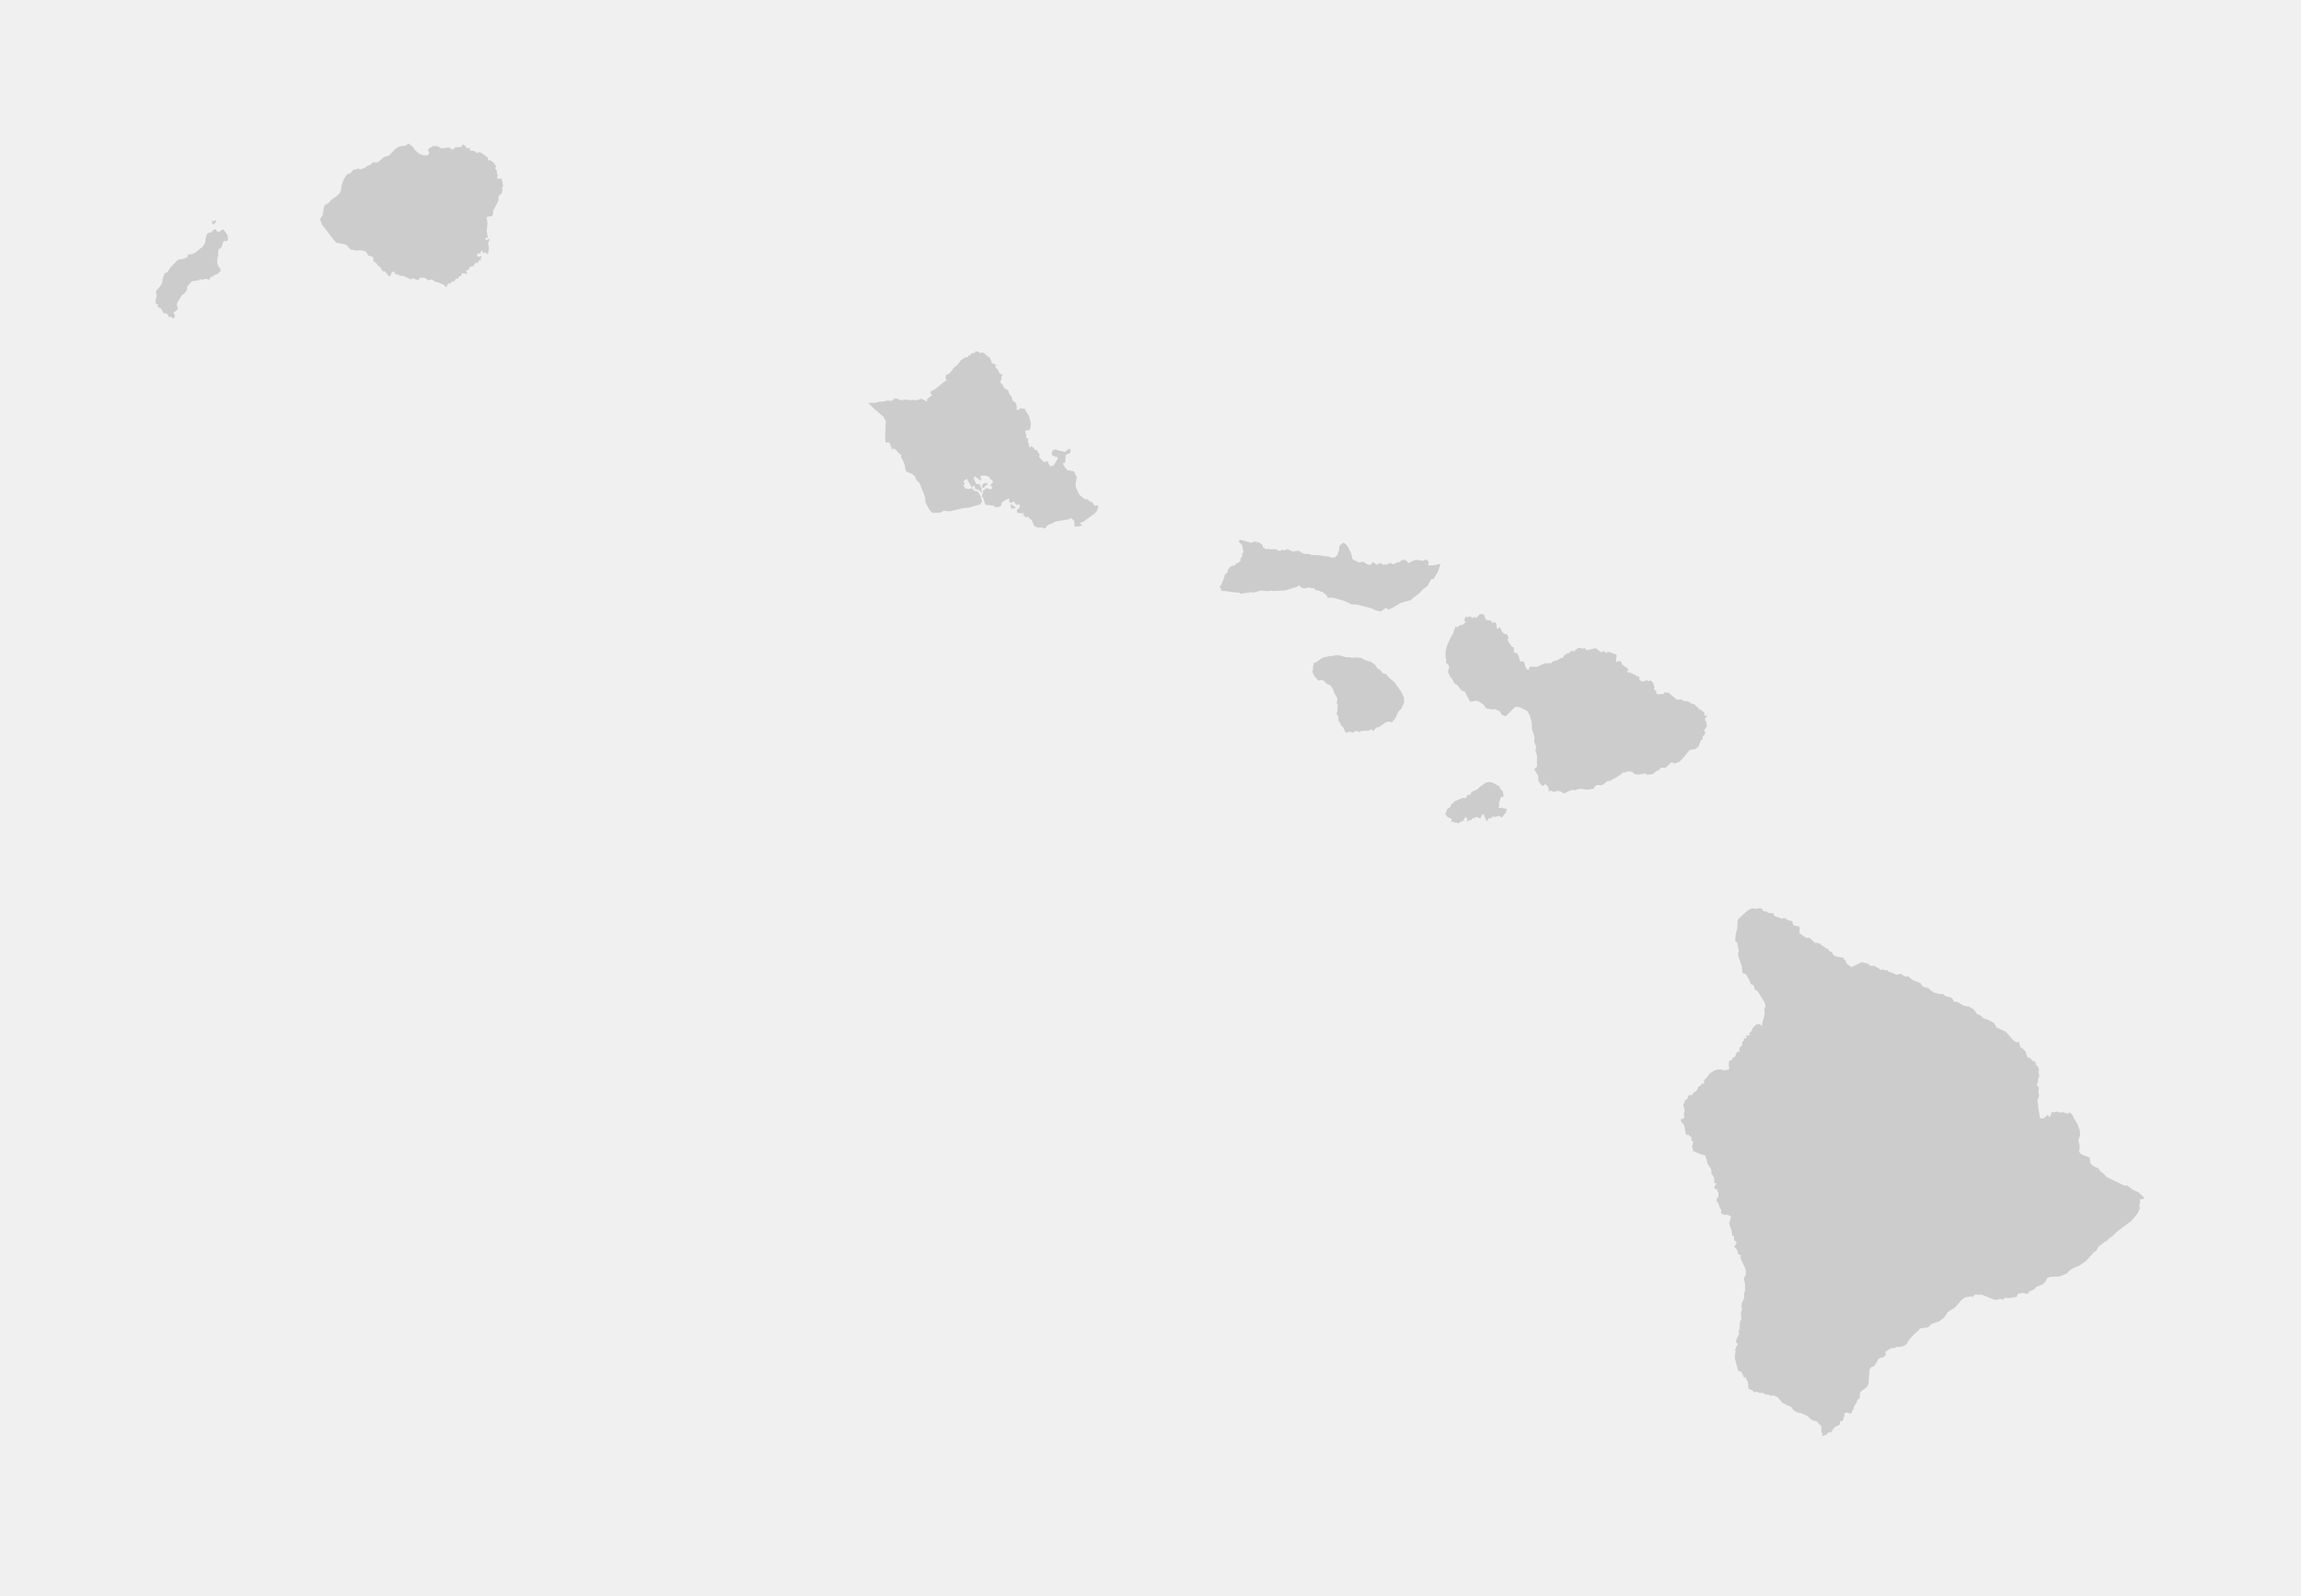
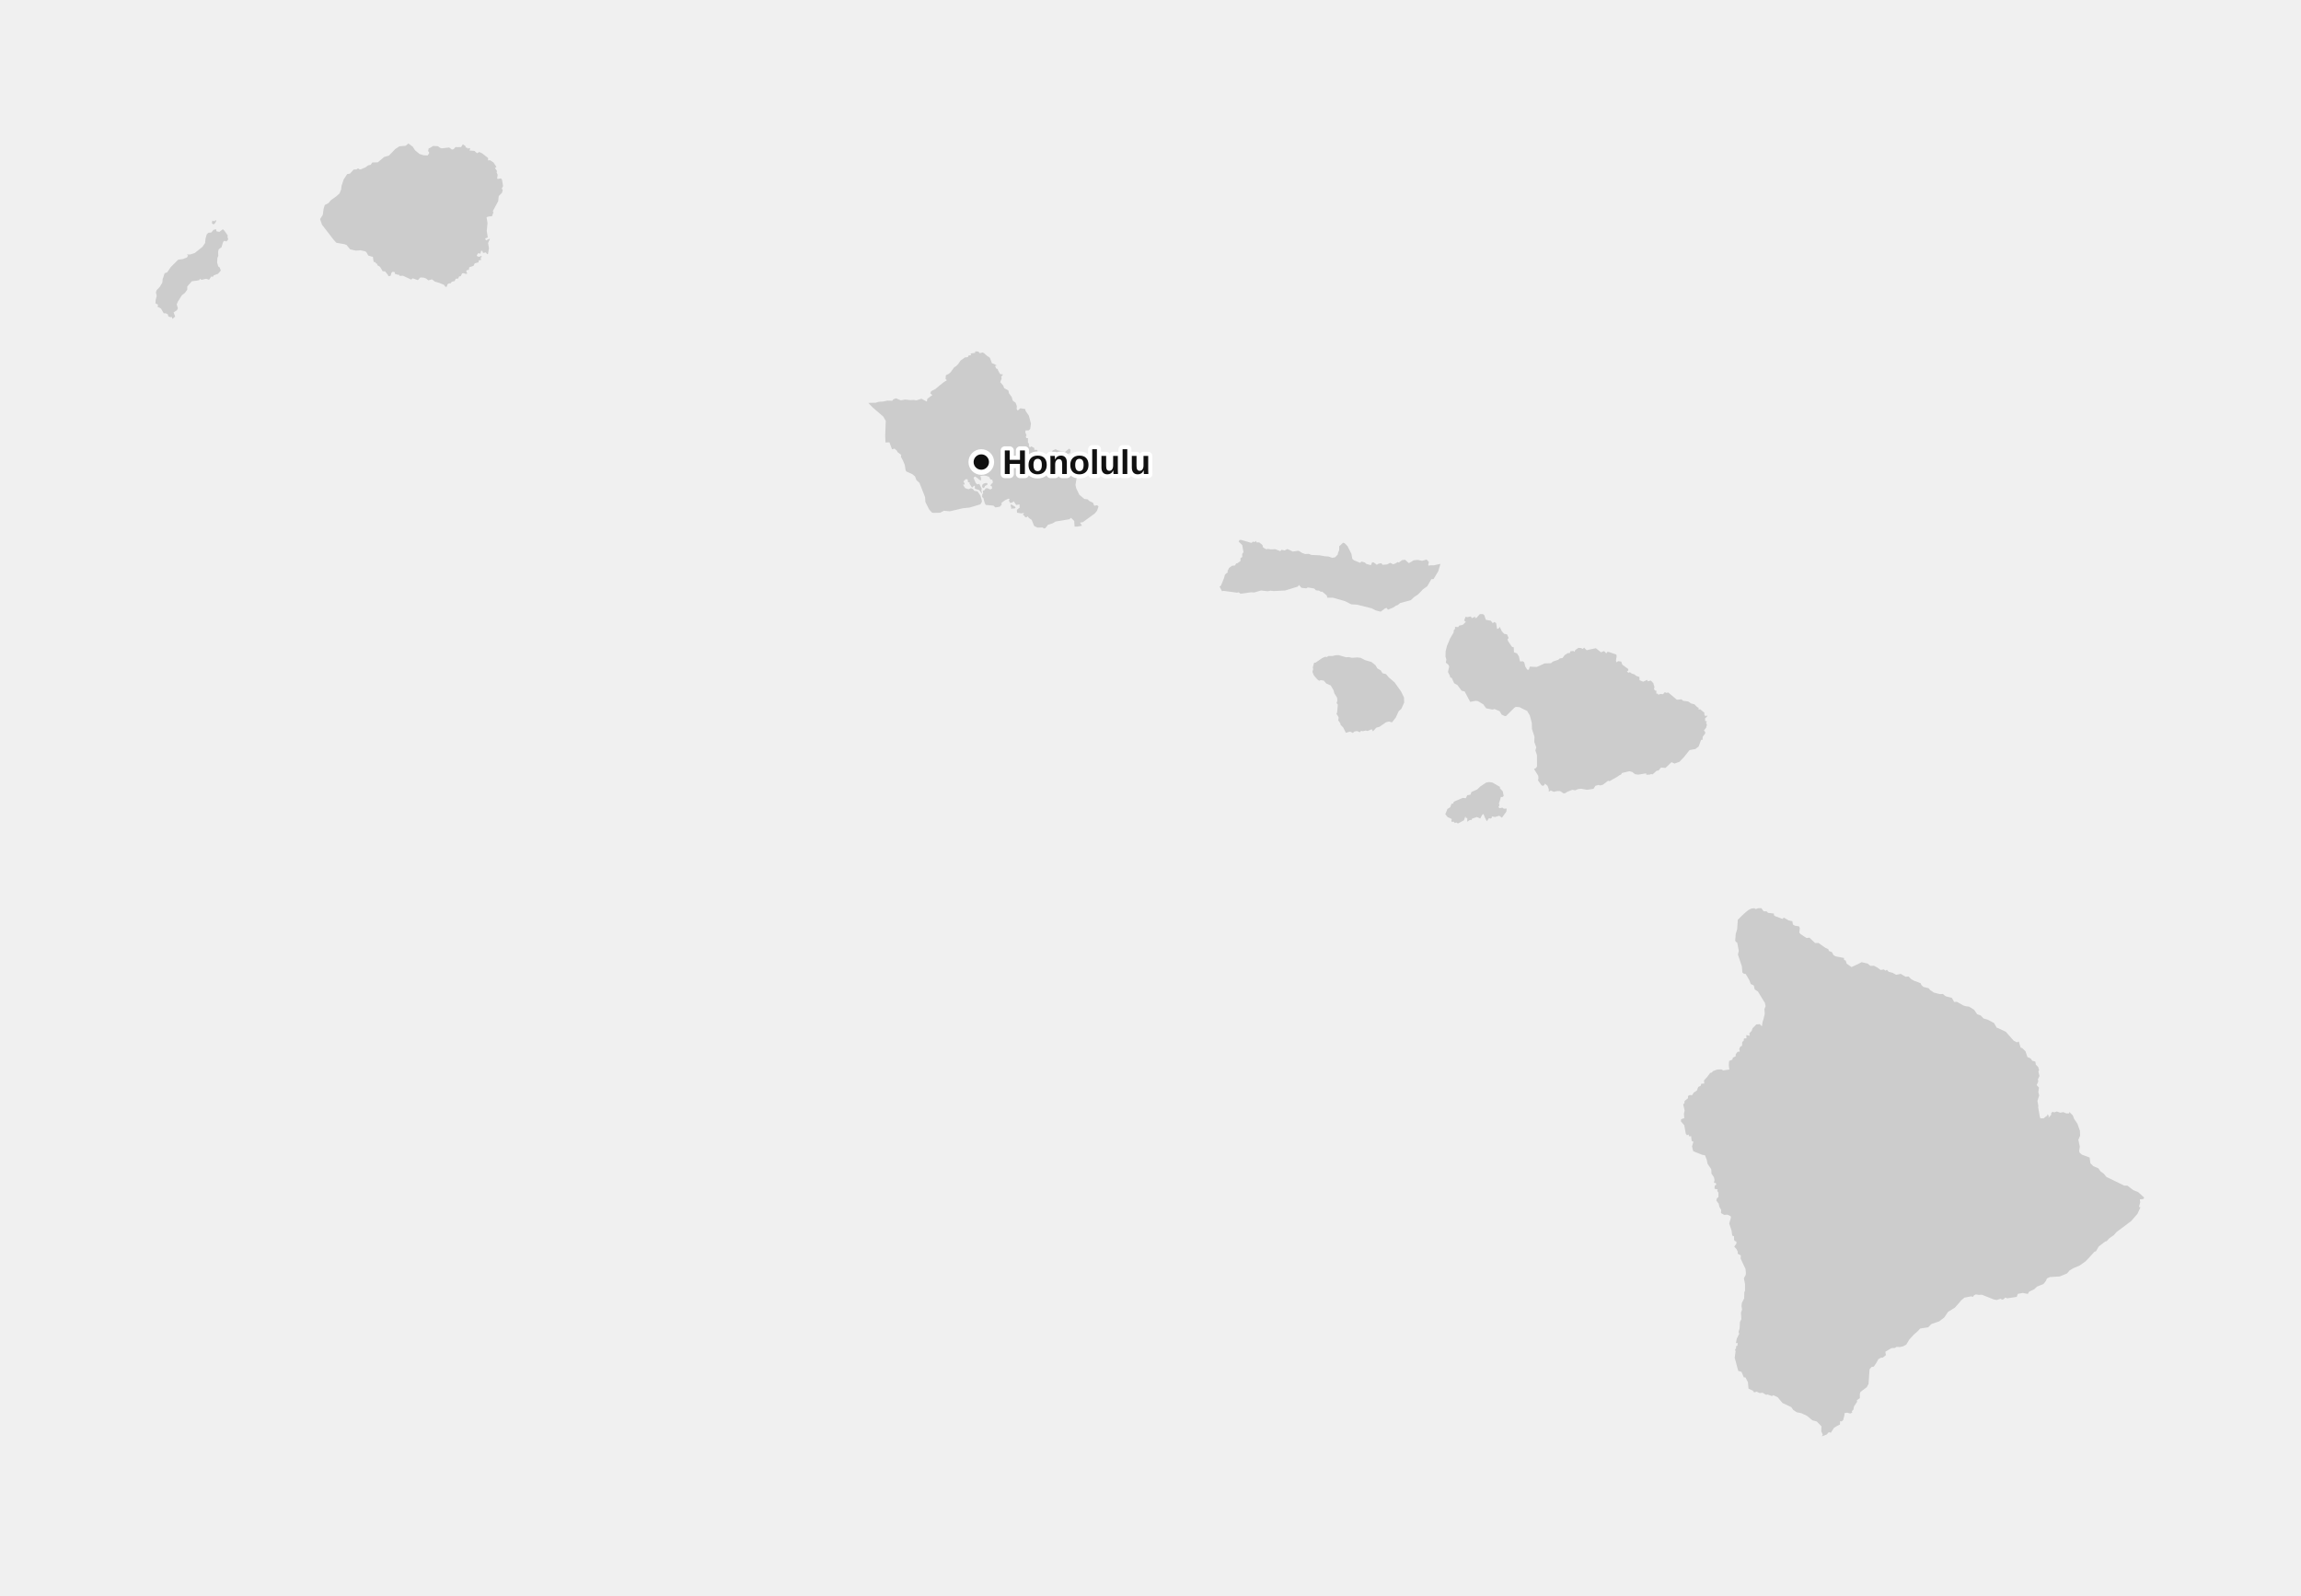
- <svg xmlns="http://www.w3.org/2000/svg" version="1.1" width="1615.63" height="1120.23" id="svg21">
+ <svg xmlns="http://www.w3.org/2000/svg" viewBox="0 0 1615.6 1120.2" version="1.1" width="1615.63" height="1120.23" id="svg21">
  <defs id="defs25" />
  <g id="g4497">
    <path id="Hawaii" d="m 1236.741,637.647 1.504,2.146 2.244,0.123 0.888,1.011 4.118,0.469 v 1.134 l 0.617,0.518 0.37,0.247 5.006,1.874 0.986,-0.888 3.502,1.998 2.491,0.493 0.395,2.392 0.493,0.247 0.863,0.518 3.009,0.493 0.493,1.381 -0.37,3.009 0.888,1.011 2.614,1.751 1.628,1.011 1.998,-0.271 3.896,3.773 2.491,-0.025 1.874,1.381 2.861,1.998 2.146,1.011 0.37,1.258 2.121,0.74 1.134,2.146 1.381,0.863 5.869,1.11 0.247,1.529 0.986,0.247 0.764,2.244 1.751,1.258 1.628,1.134 4.735,-2.17 2.368,-1.258 4.242,0.986 1.998,1.628 2.392,-0.123 2.367,1.258 2.367,1.751 0.493,-0.123 1.751,-0.271 1.134,0.888 0.986,-0.641 1.258,1.381 2.737,0.74 2.515,1.381 3.231,-0.641 3.379,1.998 2.121,-0.148 1.751,1.776 2.146,1.233 2.861,1.011 0.764,0.37 0.863,0.247 0.641,1.381 1.356,1.258 3.748,0.986 1.258,1.504 0.493,0.247 0.641,0.37 1.134,0.888 4.365,1.11 2.121,-0.123 1.381,1.233 0.123,0.123 0.863,0.395 3.872,0.986 1.652,2.885 1.85,-0.148 4.636,2.639 1.751,0.493 0.617,0.123 1.504,0.123 3.625,2.244 2.146,3.132 2.491,0.863 2.022,2.145 2.737,0.74 4.513,2.367 1.998,3.379 0.888,0.247 5.499,2.614 5.524,6.264 2.367,1.134 1.134,-0.641 1.381,4.39 1.011,0.247 2.367,2.269 1.258,3.773 v 0.247 l 2.269,0.986 1.233,1.628 2.146,0.617 0.37,2.146 1.628,1.628 0.641,2.269 -0.493,0.986 0.764,3.033 -1.11,2.392 0.247,1.381 v 0.123 l -1.11,2.515 1.628,1.751 -0.469,3.157 0.617,2.367 -1.233,3.798 0.641,3.625 -0.123,1.011 1.159,6.535 0.395,1.134 2.244,-0.025 2.491,-1.899 0.37,-0.986 0.74,1.11 -0.123,1.381 1.874,-2.146 v -1.134 l 0.986,-0.986 1.011,0.493 1.998,-0.641 2.244,0.863 2.244,-0.395 2.121,0.888 1.998,-0.025 0.123,-1.011 2.392,2.392 1.011,2.515 2.269,3.379 1.751,4.883 0.148,3.526 -1.233,2.885 1.011,4.784 -0.469,3.132 0.37,1.134 1.628,1.381 5.376,1.998 0.148,1.233 0.37,2.762 2.022,2.022 3.625,1.603 1.504,2.121 2.269,1.628 1.874,2.269 12.528,6.091 2.121,-0.025 4.143,3.132 3.502,1.48 4.266,3.872 -0.863,1.011 -2.244,0.148 0.247,2.121 -0.863,3.157 1.011,0.37 -2.096,4.538 -4.365,5.055 -10.456,7.842 -1.726,2.022 -3.378,2.392 -1.726,1.899 -1.011,0.247 -4.488,3.428 -1.973,3.379 -1.134,0.395 -3.847,4.291 -2.491,2.515 -4.118,2.91 -4.242,1.776 -2.614,1.529 -1.85,2.145 -5.129,2.145 -7.004,0.419 -1.998,1.011 -0.74,1.776 -1.726,2.121 -4.513,1.8 -1.973,1.874 -3.502,1.652 -0.986,1.628 -3.502,-0.715 -3.502,0.641 -0.74,2.121 -6.757,1.036 -1.258,-0.617 -1.233,1.258 -1.134,0.247 -0.987,-0.617 -2.639,0.888 -2.121,-0.37 -8.385,-3.354 -2.244,0.148 -2.022,-0.37 -1.356,0.764 -0.617,0.986 -1.381,-0.37 -4.612,0.912 -2.392,2.022 -1.11,1.381 -3.231,3.65 -4.735,2.91 -2.737,4.02 -3.502,2.663 -5.499,1.899 -2.244,2.269 -5.623,0.888 -1.998,2.145 -2.491,2.145 -3.107,3.403 -2.121,3.526 -2.244,1.258 -2.244,0.518 -2.367,-0.123 -1.258,0.764 -2.368,0.123 -4.266,2.54 0.395,2.367 -2.244,1.776 h -1.134 l -1.874,1.011 -1.356,2.515 -1.874,2.762 -1.628,0.271 -1.356,1.628 -0.715,10.308 -1.258,2.244 -4.365,3.28 -0.493,1.504 v 2.91 l -2.121,1.504 0.247,1.011 -2.219,3.255 -0.37,2.145 -1.134,1.258 0.247,0.986 -1.356,0.641 -2.146,-0.617 -1.998,0.395 0.123,0.986 -0.986,3.896 -1.11,0.888 -1.011,-0.247 -0.123,2.367 -1.998,1.011 -2.244,1.406 -2.121,3.378 -1.504,-0.37 -1.48,1.652 -3.379,1.258 0.617,-1.258 -1.011,-2.269 0.123,-3.502 -3.255,-3.378 -3.132,-0.863 -3.773,-3.132 -3.995,-1.874 -3.132,-0.617 -2.515,-1.628 -1.381,-1.998 -6.141,-2.861 -3.378,-4.02 -3.132,-1.504 -0.987,0.641 -2.885,-1.11 -1.134,0.247 -2.491,-1.504 -2.022,0.247 -2.121,-0.986 -1.751,0.518 -0.986,-1.258 -3.009,-1.381 -0.395,-4.513 -1.751,-3.379 h -1.134 l -1.628,-3.896 -2.269,-0.617 -2.515,-9.272 0.617,-4.538 -0.37,-1.134 0.74,-1.11 v -1.258 l 0.986,-0.518 v -1.998 l -1.134,0.37 0.617,-3.255 1.751,-3.403 -0.493,-1.258 0.74,-2.392 0.247,-4.636 0.986,-2.022 -0.271,-4.513 0.764,-2.146 -0.395,-2.491 0.247,-2.145 1.628,-3.255 0.099,-4.291 0.493,-0.986 v -4.908 l -0.641,-3.009 -0.123,-1.011 1.258,-2.269 0.123,-1.381 -0.271,-2.762 -3.403,-7.275 0.123,-2.244 -2.244,-1.258 0.123,-1.258 -0.888,-1.874 -1.628,-1.776 1.628,-2.367 -0.247,-1.381 -1.011,-0.123 -0.493,-1.134 -0.025,-2.269 -1.233,-0.493 -0.518,-3.65 -1.628,-4.883 1.233,-4.168 -0.247,-0.986 -2.269,-1.011 -2.244,0.148 -2.244,-1.258 0.123,-2.269 -1.258,-2.121 -0.518,-2.269 -1.628,-2.121 0.37,-1.529 1.134,-0.986 v -3.033 l -0.888,-1.258 0.37,-0.986 -2.244,-0.493 0.123,-2.146 1.11,-0.764 -0.37,-1.134 -1.258,-0.123 0.37,-1.998 -0.37,-1.899 -1.751,-2.614 -0.148,-3.033 -2.614,-3.872 -0.518,-2.639 -1.258,-3.28 -1.998,-0.37 -6.264,-2.491 -0.863,-3.403 0.986,-3.255 -1.258,-0.617 -0.37,-3.403 -1.134,0.37 -0.74,-1.504 -1.011,0.641 -0.888,-1.258 -1.011,-5.771 -2.368,-2.762 0.123,-1.504 2.244,-0.764 -0.247,-3.009 0.493,-2.392 -1.011,-4.291 0.863,-0.74 0.123,-1.628 2.368,-1.899 v -1.504 l 1.11,-0.764 1.751,0.123 1.134,-1.776 2.244,-1.504 0.986,-2.515 1.751,-0.888 0.37,-1.381 2.121,-0.123 -0.247,-2.145 2.491,-2.762 1.85,-2.515 1.011,-0.271 1.233,-1.134 2.737,-1.011 3.132,-0.123 0.986,0.74 4.39,-0.641 -0.395,-3.132 0.247,-2.885 2.244,-0.888 0.37,-1.381 1.998,-1.036 v -1.381 l 1.356,-1.751 1.504,-0.123 -0.37,-1.899 0.74,-1.628 1.233,-0.518 0.123,-2.762 1.011,-0.764 0.222,-1.628 1.751,-0.123 -0.123,-2.269 2.368,0.493 -0.247,-1.751 1.628,-1.652 0.617,-1.874 2.614,-2.663 2.491,-0.247 1.381,1.504 0.123,-0.123 0.37,-2.515 0.74,-2.515 0.863,-3.526 -0.148,-2.392 -0.123,-0.888 0.863,-2.145 -0.493,-2.367 -0.764,-1.134 -2.491,-4.143 -1.628,-2.639 -2.269,-1.504 -0.617,-2.762 -2.121,-1.011 -1.134,-2.885 -2.515,-4.266 h -1.11 l -1.134,-0.888 -0.395,-4.39 -2.762,-8.286 0.617,-2.54 -1.134,-5.894 -1.011,-0.493 -0.37,-1.011 0.37,-4.538 0.986,-3.28 0.469,-6.658 4.118,-4.044 3.107,-2.639 2.244,-1.159 2.121,-0.247 0.986,0.617 1.751,-0.617 z" style="fill:#cccccc;fill-opacity:1;stroke:none;stroke-width:2.219;stroke-linejoin:round" />
    <path style="fill:#cccccc;fill-opacity:1;stroke:none;stroke-width:2.219;stroke-linejoin:round" d="m 684.683,246.699 v 1.011 l -3.229,0.493 0.493,1.011 -1.998,0.493 -0.37,1.01 -2.121,0.247 -3.108,2.27 -1.48,2.27 -1.505,1.503 -1.503,1.011 -2.368,3.281 -1.48,1.256 -1.875,0.888 -0.247,2.639 0.986,0.888 -2.121,1.256 -3.478,2.788 -2.489,2.121 -2.984,1.528 -0.642,1.381 1.505,1.381 -1.381,0.888 -2.245,1.774 -0.247,1.875 -3.847,-2.023 -3.476,1.135 -1.998,-0.272 -2.245,0.123 -1.233,-0.123 -2.245,-0.27 -3.354,0.516 -3.229,-1.405 -1.973,0.74 -0.765,1.011 -3.354,-0.123 -2.861,0.617 -3.354,0.247 -1.996,0.64 -5.229,0.1 3.231,3.304 7.323,6.314 1.726,3.033 -0.393,10.604 0.222,4.537 2.738,-0.098 1.85,4.907 1.749,-0.493 1.603,1.406 0.493,1.011 2.614,2.021 -0.247,1.258 0.863,1.628 0.493,0.888 1.356,3.156 0.617,3.797 0.493,0.888 4.242,1.9 1.356,1.133 0.493,0.395 0.986,2.639 2.121,1.898 3.946,9.988 0.247,3.528 2.713,5.302 1.996,2.146 0.986,0.123 4.612,-0.1 2.738,-1.379 4.117,0.37 9.076,-2.121 4.734,-0.493 7.597,-2.245 1.11,-1.776 -0.123,-1.133 -0.863,-3.158 -2.096,-3.033 -2.245,-0.395 -0.986,-1.258 -1.381,-0.617 -1.726,0.74 -2.368,-0.765 -1.503,-2.391 1.256,-0.247 -0.247,-0.888 -0.617,-0.888 0.247,-0.642 1.356,-1.258 1.258,0.148 0.247,1.875 1.356,0.518 -0.37,0.493 1.875,2.909 1.356,-1.258 h 0.617 v 2.023 l 3.108,1.011 1.628,2.144 0.37,-0.123 -0.617,-1.749 0.37,-1.135 -1.726,-3.551 -1.505,0.37 -1.11,-1.135 -1.48,-3.528 1.11,-0.886 1.998,1.405 0.617,0.617 1.48,0.888 0.123,-1.628 -0.493,-1.651 2.119,-0.247 1.875,0.123 2.096,0.763 1.011,1.776 1.233,0.247 0.493,1.9 -1.381,1.379 -0.37,1.011 1.011,0.395 0.123,1.505 -1.258,0.617 -1.998,-0.888 -1.233,0.123 -0.863,1.283 -1.01,0.37 -0.123,0.493 0.247,1.405 -0.617,0.493 -0.148,2.023 0.888,0.765 0.863,3.156 0.74,1.628 5.474,0.518 1.356,1.258 3.108,-0.493 1.258,-1.381 v -1.381 l 2.368,-1.776 2.489,-1.135 0.865,0.272 -0.123,0.123 -0.495,0.863 0.742,1.653 h 1.256 l 1.48,-1.011 1.628,2.541 2.368,-0.37 0.098,2.268 -1.973,1.505 0.123,2.023 2.984,0.493 1.973,-0.37 -0.863,1.379 0.986,0.518 0.493,1.011 1.011,0.247 0.986,-0.74 0.74,1.135 1.998,1.381 1.726,4.291 2.366,1.135 3.478,-0.123 1.135,0.763 0.986,-0.37 1.751,-2.268 3.231,-1.011 2.119,-1.258 9.718,-1.628 1.11,-1.01 0.863,0.886 1.379,1.381 0.247,3.921 h 1.973 l 3.256,-0.617 -1.381,-2.144 1.998,-0.395 8.335,-6.042 1.628,-1.998 1.011,-3.033 -1.011,-0.765 -1.998,0.37 -0.863,-2.146 -2.489,-1.133 -1.356,-1.258 -2.245,-0.247 -3.478,-2.911 -2.219,-4.562 -0.518,-2.391 0.642,-4.021 0.493,-1.011 -2.219,-4.439 -3.996,-0.74 -0.493,-0.146 -1.48,-1.505 -1.503,-2.27 v -1.405 l 1.133,0.146 0.37,-2.268 0.123,-3.304 3.231,-1.505 0.272,-2.146 -1.011,-0.888 -2.984,2.393 -5.35,-1.258 -1.11,-0.765 -2.245,1.011 v 0.123 l -0.617,2.146 0.617,1.258 3.231,1.01 0.617,1.011 -3.108,4.932 -2.368,0.74 -1.233,-2.268 -0.37,-1.381 -2.984,0.37 -2.736,-2.788 -0.493,-1.256 0.493,-1.011 -1.48,-1.9 -0.247,-1.381 -2.121,-0.123 v -1.256 l -2.121,-1.16 -0.986,0.765 -0.74,-1.258 0.123,-1.258 -0.74,-1.011 v -3.033 h -1.135 l -0.37,-1.011 0.518,-1.011 -0.888,-2.021 0.272,-1.381 h 2.219 l 1.011,-1.135 0.493,-3.674 -1.48,-5.549 -2.219,-3.279 -0.37,-1.381 -3.379,-0.518 -1.85,1.628 -0.247,-0.37 -0.493,-0.642 0.123,-2.146 -0.863,-2.391 -0.247,-0.123 -1.751,-1.283 -0.74,-2.638 -1.85,-2.418 -0.518,-2.144 -2.959,-1.628 -0.617,-1.776 -2.119,-2.416 0.123,-0.247 0.886,-2.393 -0.247,-1.258 1.233,-1.503 -2.119,-0.272 -1.356,-2.516 -0.37,-1.011 -0.986,-0.393 -0.617,-1.381 -0.123,-0.395 1.11,-0.37 -2.368,-1.258 -0.986,-0.272 -1.48,-3.896 -2.121,-1.406 -1.603,-1.503 -1.233,-0.765 -2.121,0.493 -0.986,-1.135 z m 8.163,92.405 -1.258,0.123 -0.986,0.37 -0.763,0.64 -0.247,0.74 v 0.888 l 0.74,0.888 0.886,-0.617 0.37,-0.888 0.617,-0.37 0.863,-0.395 0.395,-0.74 z m 17.263,15.043 -0.393,0.247 -0.123,0.888 0.37,0.763 0.123,1.381 0.886,-0.493 0.74,0.123 0.74,-0.123 0.642,-0.518 -0.395,-0.617 -1.85,-1.133 z" id="Honolulu" />
    <path style="fill:#cccccc;fill-opacity:1;stroke:none;stroke-width:2.219;stroke-linejoin:round" d="m 871.218,379.029 -0.986,0.123 -0.518,1.135 2.491,2.416 0.888,5.03 -0.888,1.135 v 2.27 l -1.233,0.765 v 2.021 l -2.121,1.505 -0.986,0.247 -0.765,1.381 -1.973,0.148 -2.119,1.503 -1.135,2.27 0.123,1.011 -0.74,0.37 -1.233,1.135 -0.518,2.144 -2.245,5.549 -0.986,0.642 1.751,3.279 0.986,-0.27 9.469,1.281 1.233,-0.272 1.258,1.011 7.448,-1.011 2.119,0.148 4.859,-1.405 4.612,0.516 1.996,-0.393 2.219,0.27 8.115,-0.393 8.951,-2.763 0.74,-1.135 1.751,2.023 3.354,0.37 1.133,-0.642 4.464,0.765 1.258,1.258 2.245,0.247 1.11,0.763 1.011,-0.123 3.231,2.763 0.37,1.53 h 3.846 l 8.485,2.391 4.487,2.27 4.094,0.247 10.086,2.514 2.984,1.505 3.503,0.888 2.982,-2.27 1.11,-0.393 1.011,1.256 3.724,-1.503 1.998,-1.381 0.986,-0.272 1.875,-1.505 7.471,-2.021 2.096,-2.023 2.984,-2.023 2.245,-2.268 0.863,-1.011 3.377,-2.516 2.861,-4.932 h 1.48 l 3.354,-5.549 1.505,-5.154 -4.612,1.011 h -2.491 l -1.233,0.247 -0.247,-0.765 0.493,-1.751 -1.628,-1.774 -3.106,0.888 -3.009,-0.617 -2.861,0.247 -3.478,2.021 -2.612,-2.391 -2.121,0.247 -2.219,1.651 -1.011,-0.272 -1.48,1.011 -1.628,0.518 -1.998,-1.011 -2.243,1.135 -3.231,0.247 -0.74,-1.135 -1.998,0.395 -1.233,0.74 -2.121,-1.628 -1.135,-0.123 -0.863,2.023 -3.229,-0.888 -1.011,-1.011 -1.085,-0.295 -1.258,-0.322 -1.011,0.863 -4.217,-1.751 -1.258,-1.01 -0.617,-3.528 -2.736,-5.425 -1.998,-2.021 -1.135,-0.37 -2.713,2.514 v 2.541 l -0.863,2.268 -0.148,0.986 -1.85,1.9 -1.998,0.395 -2.489,-0.888 -1.356,-0.123 -1.628,-0.123 -3.478,-0.642 -5.624,-0.247 -1.973,-0.765 -2.489,0.123 -2.121,-0.74 -2.121,-1.405 -1.11,-0.123 -0.493,0.123 -2.861,0.393 -3.747,-1.774 -1.998,1.011 -2.219,-0.493 -0.765,1.01 -2.219,-0.886 -1.258,-0.518 -3.354,0.123 -1.996,-0.37 -0.986,0.37 -2.245,-1.258 -0.493,-1.751 -2.245,-1.898 h -1.998 l -0.123,-1.135 -0.986,0.888 -1.381,-0.247 -0.986,0.863 z m 167.816,52.132 -2.366,2.665 -0.986,0.123 0.123,-1.011 -2.368,1.135 -0.74,-1.258 -2.368,0.493 -1.381,-0.247 -0.863,2.663 1.11,0.863 -1.726,1.776 -0.986,0.493 -1.998,0.395 -0.617,1.01 -2.244,-0.123 v 1.381 l -0.886,1.011 -0.1,1.505 -2.489,4.291 -1.875,4.414 -0.247,0.518 -0.986,3.896 -0.123,3.774 0.617,2.146 -0.37,2.144 1.875,1.628 0.493,1.135 -0.863,3.797 1.256,2.516 0.37,1.379 0.986,0.247 1.751,3.799 2.244,1.256 2.614,3.503 0.395,0.518 2.096,0.493 3.87,7.3 3.873,-0.74 1.628,0.247 3.724,2.243 1.996,2.788 4.489,0.863 1.381,-0.37 3.601,1.505 1.379,2.391 2.121,1.011 h 0.986 l 5.87,-5.82 0.986,-0.617 2.612,0.247 5.352,2.639 1.875,3.131 1.258,4.662 0.123,0.516 0.146,4.391 1.751,5.425 -0.123,3.649 1.258,3.404 0.123,0.37 -0.617,2.144 1.11,3.404 0.025,7.94 -0.986,1.258 -1.135,0.37 3.009,4.907 0.123,2.023 -0.37,1.011 2.489,3.526 0.986,0.493 1.135,-0.642 0.123,-1.011 1.998,1.53 0.888,2.393 v 1.873 l 1.356,-0.886 2.244,0.886 2.243,-0.516 h 2.121 l 2.244,1.503 0.987,0.123 2.121,-1.256 3.254,-1.258 1.973,0.37 1.998,-0.888 2.121,-0.247 4.119,0.74 4.61,-0.642 1.356,-2.144 2.245,-0.617 1.012,0.37 1.998,-0.518 3.599,-2.763 1.11,0.247 5.106,-2.909 1.875,-1.258 0.37,-0.148 0.765,-0.37 0.493,-1.011 5.227,-1.256 1.998,0.493 0.123,0.123 1.998,1.503 2.244,0.247 5.473,-0.886 0.123,1.01 2.368,-0.146 1.012,-0.37 0.986,0.247 2.861,-2.516 0.123,-0.123 1.11,-0.025 1.875,-2.144 3.106,0.247 4.242,-4.021 2.121,0.986 3.478,-1.258 3.106,-3.279 3.971,-4.932 4.119,-0.765 2.245,-1.774 1.726,-4.662 h 0.987 l 0.123,-2.144 1.749,-2.27 v -1.135 l -0.886,-1.01 1.626,-2.023 0.493,-2.27 -0.64,-0.986 0.617,-1.133 -1.233,-0.247 -0.025,-2.023 0.395,-0.272 0.986,-0.74 -0.123,-1.011 -1.011,0.765 -0.863,-1.381 0.123,-1.133 -3.01,-2.516 -0.986,0.37 -0.123,-1.505 -0.888,-0.247 -1.996,-2.021 -2.368,-0.617 -1.998,-1.381 -3.601,-0.493 -1.135,-1.011 -3.229,0.272 -6.117,-5.154 -0.986,0.37 -1.381,-0.493 -1.233,1.379 -2.119,-0.123 -1.011,0.518 -0.74,-0.765 h -0.863 l 0.099,-1.996 -1.11,-0.272 -0.617,-1.135 0.37,-1.135 -0.642,-2.121 -0.123,-0.64 -1.751,-1.875 -2.366,0.493 -0.123,-1.011 -2.984,1.283 -2.491,-1.011 -0.123,-2.27 -2.121,-0.74 -1.505,-1.135 -1.873,-0.617 -1.112,-0.886 -1.133,0.37 -0.986,-0.863 0.986,-0.765 -0.123,-1.011 -4.119,-3.009 -0.765,-2.144 -2.22,-0.37 -1.012,0.888 -0.493,-1.135 0.493,-3.034 -0.123,-1.256 -2.489,-0.888 -2.491,-0.863 -1.381,-0.247 -0.74,1.133 -1.628,-1.651 -2.121,0.888 -3.599,-2.886 -6.487,1.406 -1.751,-1.776 -0.986,0.888 -1.11,-0.617 -1.996,-0.123 -2.244,1.628 -0.37,1.133 -0.863,-0.617 -2.121,0.247 -0.37,1.258 -1.381,0.025 -2.244,1.381 -1.48,2.023 -1.996,0.37 -0.986,0.886 -3.749,1.258 -1.356,1.16 -4.489,0.123 -5.473,2.514 -4.982,-0.222 -0.617,2.146 h -1.11 l -1.381,-2.146 -0.763,-3.033 -0.987,-0.74 -1.998,0.123 -0.74,-3.528 -1.381,-2.144 -2.121,-0.765 -0.123,-3.528 -0.888,-0.123 h -0.247 l -2.859,-4.142 -0.37,-1.258 0.74,-1.011 -1.135,-2.514 -1.998,-0.395 -1.603,-1.751 -1.505,-3.156 -0.863,1.258 -0.642,0.146 h -0.37 l -0.617,-4.044 -1.379,-0.74 -0.986,0.863 -1.381,-1.751 -3.478,-0.64 -1.135,-3.256 -0.986,-0.765 z m -99.209,28.805 -2.245,0.123 -1.998,0.518 h -2.861 l -1.256,0.763 -0.986,-0.27 -2.245,1.01 -4.366,3.034 -1.233,0.247 -0.888,3.279 0.272,1.011 -0.518,2.023 1.011,2.514 2.368,2.763 1.356,1.011 1.011,-0.493 2.245,0.37 1.726,2.021 3.131,1.381 1.998,3.402 0.493,2.023 1.998,3.256 0.123,1.651 v 0.37 l -0.493,1.653 0.863,1.135 -0.493,5.4 -0.493,1.011 1.48,2.268 v 1.135 l -0.247,1.135 1.505,2.144 0.247,1.135 1.749,1.751 1.875,3.772 2.984,-0.863 1.998,0.986 0.863,-0.986 1.998,-0.393 1.996,0.886 0.863,-1.01 1.258,0.247 1.998,-0.493 1.233,0.37 2.984,-1.258 0.888,1.505 2.366,-2.639 2.096,-0.518 4.736,-3.279 2.121,-0.493 1.998,0.617 2.612,-3.281 1.751,-3.772 0.37,-0.765 1.875,-1.751 1.973,-4.291 -0.123,-3.649 -2.121,-4.291 -4.487,-6.288 -4.119,-3.528 -1.875,-2.268 -2.491,-0.617 -1.233,-2.023 -2.366,-1.381 -1.381,-2.268 -2.861,-2.27 -4.366,-1.258 -3.106,-1.628 -2.491,-0.27 -3.626,0.27 -2.245,-0.516 -1.973,0.123 z m 105.598,89.124 -1.998,0.37 -3.724,2.539 -0.272,0.123 -2.22,2.146 -3.996,1.751 -0.863,2.021 -2.119,0.247 -1.012,2.146 -2.121,-0.247 -5.352,2.27 -0.987,0.516 -0.493,1.258 -1.133,0.123 -0.863,2.393 -1.998,1.258 -1.48,3.649 1.603,2.023 3.007,1.381 -0.37,1.133 0.37,1.011 1.11,-0.395 1.012,1.011 0.986,-0.37 1.135,0.74 4.242,-2.268 0.987,-2.763 0.37,1.135 1.01,0.123 -0.123,2.514 1.998,-1.256 0.987,0.123 0.493,-1.011 3.354,-1.135 2.393,1.011 1.233,-2.418 0.987,-0.74 1.135,2.763 1.256,2.393 1.48,-2.27 1.012,0.37 0.987,-0.493 v -1.011 l 2.244,0.37 2.984,-0.888 1.875,1.381 3.106,-4.266 0.247,-2.146 -1.996,0.123 -0.987,-0.765 -2.244,0.395 -0.493,-1.011 0.617,-1.011 -0.37,-1.256 0.74,-2.27 0.617,-2.393 1.012,0.123 0.986,-0.763 -0.641,-3.256 -1.973,-2.146 -0.025,-1.01 -5.229,-3.009 -1.503,-0.247 z" id="Maui" />
    <path id="Kauai" d="m 286.781,100.731 -1.998,1.628 -4.341,0.345 -3.007,1.998 -2.121,2.27 -2.245,2.268 -3.354,0.986 -4.489,3.749 -3.846,0.098 -1.135,1.653 -1.751,0.37 -1.85,1.381 -3.133,1.356 -0.986,0.123 -0.986,-0.642 -0.123,-0.123 -1.133,0.74 -1.973,0.123 -2.639,2.884 -1.85,0.247 -2.516,3.774 -1.503,4.537 -0.272,2.541 -0.642,1.503 -0.493,1.258 -2.245,2.023 -3.871,2.761 -1.628,1.998 -2.614,1.381 -0.765,2.393 -0.665,4.562 -1.875,2.884 1.331,3.946 1.48,1.9 6.658,8.631 1.973,2.169 5.82,1.037 1.356,0.518 2.466,3.058 4.094,0.911 3.229,-0.247 3.108,0.667 0.986,0.617 1.356,2.416 2.096,0.642 1.135,0.272 0.468,3.156 0.493,0.642 0.863,-0.123 0.247,0.888 0.986,0.37 v 0.888 l 1.973,1.158 1.85,3.158 1.628,0.025 1.973,2.416 0.468,1.011 1.505,-0.247 0.518,-2.023 0.617,-0.642 0.37,-0.247 1.505,0.395 -0.148,1.011 2.245,0.765 0.74,-0.123 0.493,0.888 2.368,-0.1 5.695,2.69 1.11,-0.888 3.601,1.281 1.751,-1.873 2.368,0.123 1.726,0.64 1.48,1.283 2.491,-0.74 0.986,0.642 0.986,0.888 3.352,1.01 3.108,1.283 1.233,1.53 0.863,-0.247 0.493,-1.628 1.011,-0.642 h 1.11 l 0.888,-1.135 1.973,-0.493 0.765,-1.628 1.749,-0.123 0.617,-1.503 1.135,-0.123 0.986,-2.023 0.888,-0.123 1.85,0.518 0.863,-0.247 -0.74,-1.776 0.518,-0.617 1.356,-0.247 0.272,-1.774 2.982,-0.986 0.888,-1.776 2.713,-0.74 -0.098,-0.888 0.74,-0.617 1.356,-0.247 -0.37,-0.518 -0.222,-0.886 0.863,-0.74 -0.617,-0.765 -0.74,0.74 -1.628,-0.123 -0.617,-0.888 1.011,-1.381 0.493,-0.123 0.863,0.493 0.247,-0.37 0.518,-1.651 0.74,-0.123 0.617,1.528 1.996,-0.37 0.84,1.283 0.64,-0.395 0.642,-3.896 -0.617,-3.429 0.395,-1.133 0.888,-1.751 -0.272,-0.272 -2.491,1.135 -0.591,-1.406 1.85,-0.617 -0.715,-4.537 0.541,-5.697 -0.617,-3.526 v -0.518 l 1.505,-0.493 2.219,-0.123 1.011,-2.639 -0.37,-1.01 3.772,-7.053 0.272,-2.911 0.123,-0.617 2.245,-2.268 0.518,-2.023 -0.74,-0.888 0.986,-1.751 -0.715,-4.316 -0.74,-1.133 -2.245,0.37 -0.493,-0.247 0.395,-2.665 -0.74,-1.651 0.27,-1.011 -1.48,-2.146 1.11,-0.617 -2.096,-3.181 -2.466,-1.653 -1.356,0.247 v -1.774 l -4.192,-3.304 -1.996,-0.913 -1.48,0.888 -0.986,-0.765 -0.863,-0.888 -3.601,-0.272 0.617,-1.256 -0.74,-0.518 -0.986,0.493 -0.617,-0.765 h -0.863 l -0.123,-1.011 -1.85,-1.281 -1.258,1.898 -2.984,0.098 -0.863,-0.123 -1.135,1.258 -0.74,0.493 h -0.863 l -1.726,-1.405 -5.35,0.617 -1.11,-0.395 -1.48,-1.135 -3.354,-0.148 -2.245,1.356 -0.863,0.247 -0.518,2.146 0.74,0.272 v 1.256 l -1.01,1.381 -2.861,-0.148 -2.836,-0.886 -1.973,-1.653 -1.233,-1.037 -1.48,-2.391 z m -135.561,53.836 -0.395,0.518 -0.493,0.37 -1.11,-0.642 -0.37,1.135 0.098,1.011 0.74,0.516 0.642,-0.123 0.863,-1.01 0.518,-0.888 v -0.765 z m 0.443,6.339 -1.751,0.493 -1.626,1.873 -1.973,0.123 -1.135,1.135 -0.888,3.034 -0.272,3.033 -1.898,2.763 -5.377,4.266 -2.984,0.986 -2.612,0.123 0.886,0.642 -0.146,0.37 -0.617,1.011 -2.861,1.11 -3.354,0.493 -5.154,5.154 -2.491,3.649 -1.875,0.74 -0.765,2.541 -0.516,1.256 -0.272,2.763 -1.875,3.033 -2.146,2.27 -0.493,1.628 0.593,2.293 -0.765,2.886 -0.148,2.391 1.973,1.037 -0.247,0.123 -0.247,1.258 2.343,1.158 1.973,3.429 h 1.48 l 1.48,0.763 0.247,1.381 1.356,0.518 1.258,0.025 0.222,1.258 1.998,-1.628 -1.085,-2.911 2.366,-1.626 0.642,-1.283 -0.838,-2.763 0.863,-2.021 2.786,-4.414 2.121,-1.628 1.628,-2.27 0.025,-2.268 3.254,-3.651 3.108,-0.37 1.998,-0.37 0.617,-0.986 0.986,0.765 3.231,-0.765 2.121,0.667 1.503,-2.27 1.11,0.247 0.642,-1.011 2.984,-1.11 1.998,-2.268 -0.838,-2.27 -0.986,-0.642 -0.74,-2.663 0.146,-3.156 0.642,-1.653 -0.123,-2.639 0.395,-1.898 1.998,-1.505 1.158,-3.797 0.986,-0.74 1.11,0.518 1.135,-0.888 0.247,-1.135 -0.468,-1.011 0.247,-1.135 -2.343,-3.304 -1.11,-1.135 -2.491,1.875 -1.973,-0.395 z" style="fill:#cccccc;fill-opacity:1;stroke:none;stroke-width:2.219;stroke-linejoin:round" />
+     <g id="cities" pointer-events="none">
+       <g class="city lvl1" data-x="689" data-y="324.4" transform="translate(689 324.4)">
+         <circle r="7.2" fill="#111111" stroke="#ffffff" stroke-width="3.6" />
+         <text x="14.9" y="8.4" text-anchor="start" font-size="24" font-family="Arial,'Helvetica Neue',Helvetica,sans-serif" font-weight="bold" fill="#111111" stroke="#ffffff" stroke-width="5.8" paint-order="stroke" stroke-linejoin="round" stroke-linecap="round">Honolulu</text>
+       </g>
+       <g class="city lvl2" data-x="1424.2" data-y="841.6" transform="translate(1424.2 841.6)" display="none">
+         <circle r="7.2" fill="#111111" stroke="#ffffff" stroke-width="3.6" />
+         <text x="-14.9" y="8.4" text-anchor="end" font-size="24" font-family="Arial,'Helvetica Neue',Helvetica,sans-serif" font-weight="bold" fill="#111111" stroke="#ffffff" stroke-width="5.8" paint-order="stroke" stroke-linejoin="round" stroke-linecap="round">Hilo</text>
+       </g>
+       <g class="city lvl3" data-x="1079.2" data-y="487.8" transform="translate(1079.2 487.8)" display="none">
+         <circle r="7.2" fill="#111111" stroke="#ffffff" stroke-width="3.6" />
+         <text x="14.9" y="8.4" text-anchor="start" font-size="24" font-family="Arial,'Helvetica Neue',Helvetica,sans-serif" font-weight="bold" fill="#111111" stroke="#ffffff" stroke-width="5.8" paint-order="stroke" stroke-linejoin="round" stroke-linecap="round">Kahului</text>
+       </g>
+       <g class="city lvl3" data-x="289" data-y="166.2" transform="translate(289 166.2)" display="none">
+         <circle r="7.2" fill="#111111" stroke="#ffffff" stroke-width="3.6" />
+         <text x="14.9" y="8.4" text-anchor="start" font-size="24" font-family="Arial,'Helvetica Neue',Helvetica,sans-serif" font-weight="bold" fill="#111111" stroke="#ffffff" stroke-width="5.8" paint-order="stroke" stroke-linejoin="round" stroke-linecap="round">Lihue</text>
+       </g>
+     </g>
  </g>
+   <style id="city-style">
+ #cities{pointer-events:none}
+ svg[data-city-zoom="2"] #cities .lvl2{display:inline}
+ svg[data-city-zoom="3"] #cities .lvl2,svg[data-city-zoom="3"] #cities .lvl3{display:inline}
+ </style>
</svg>
